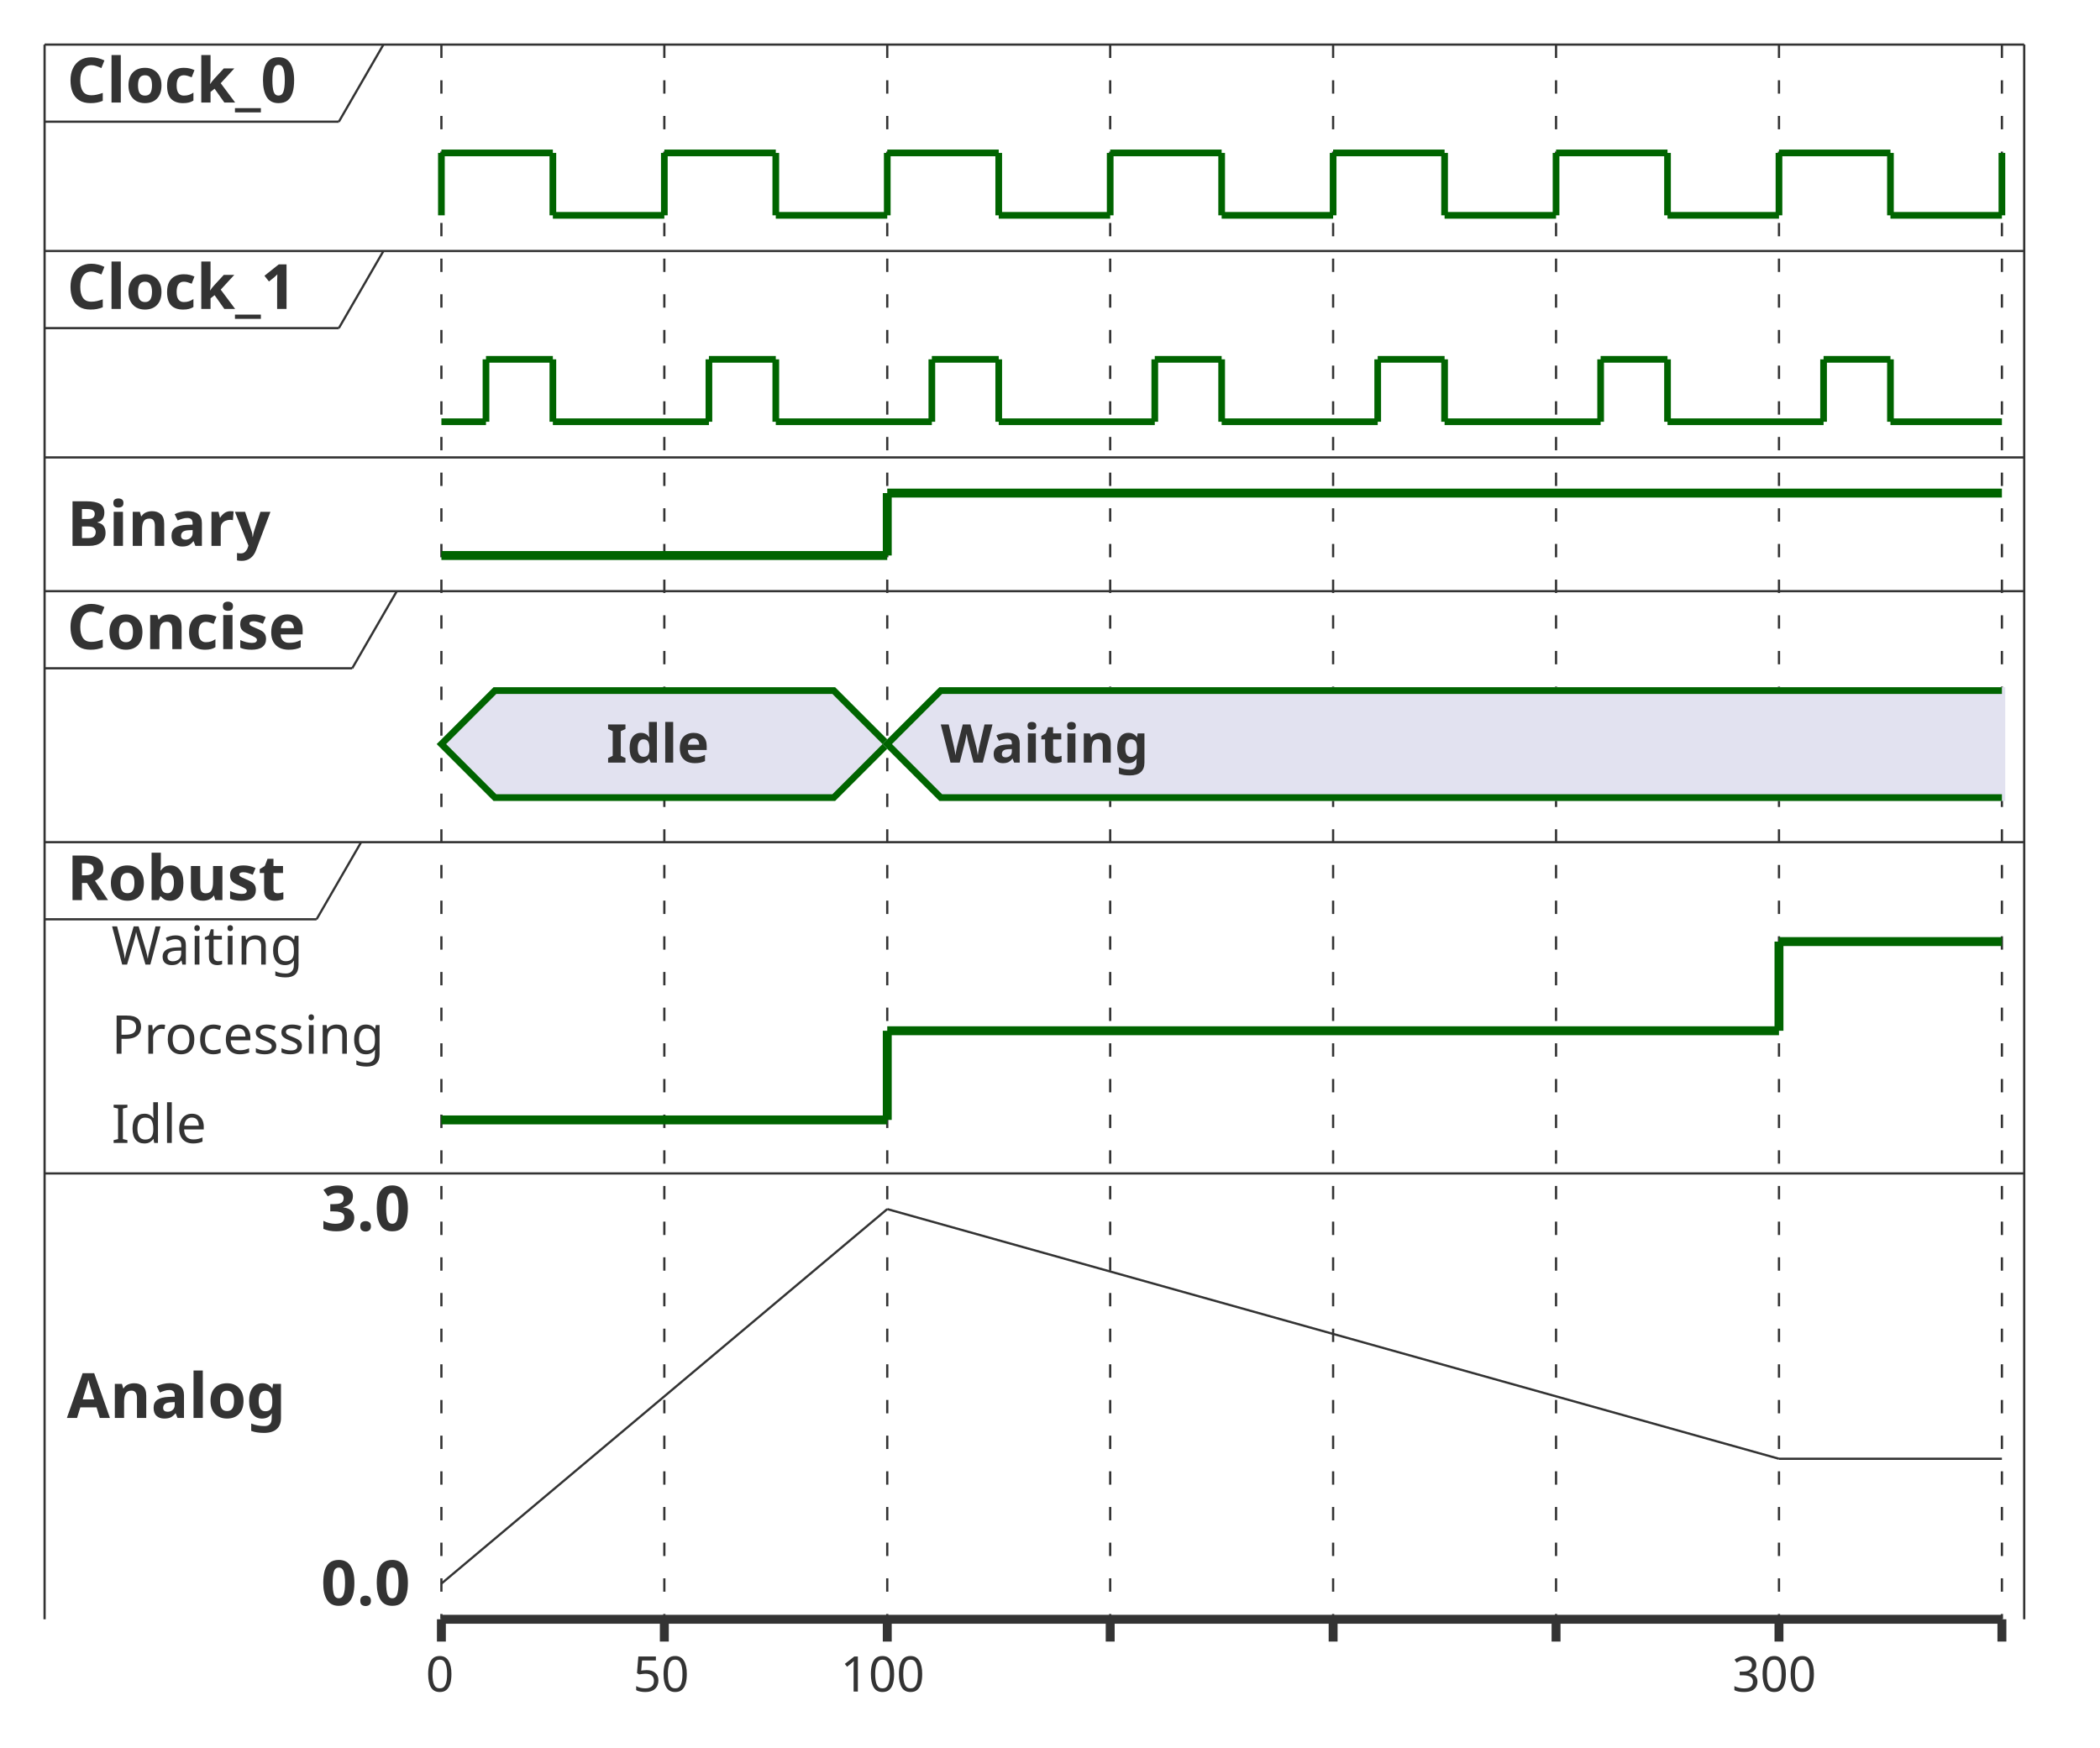
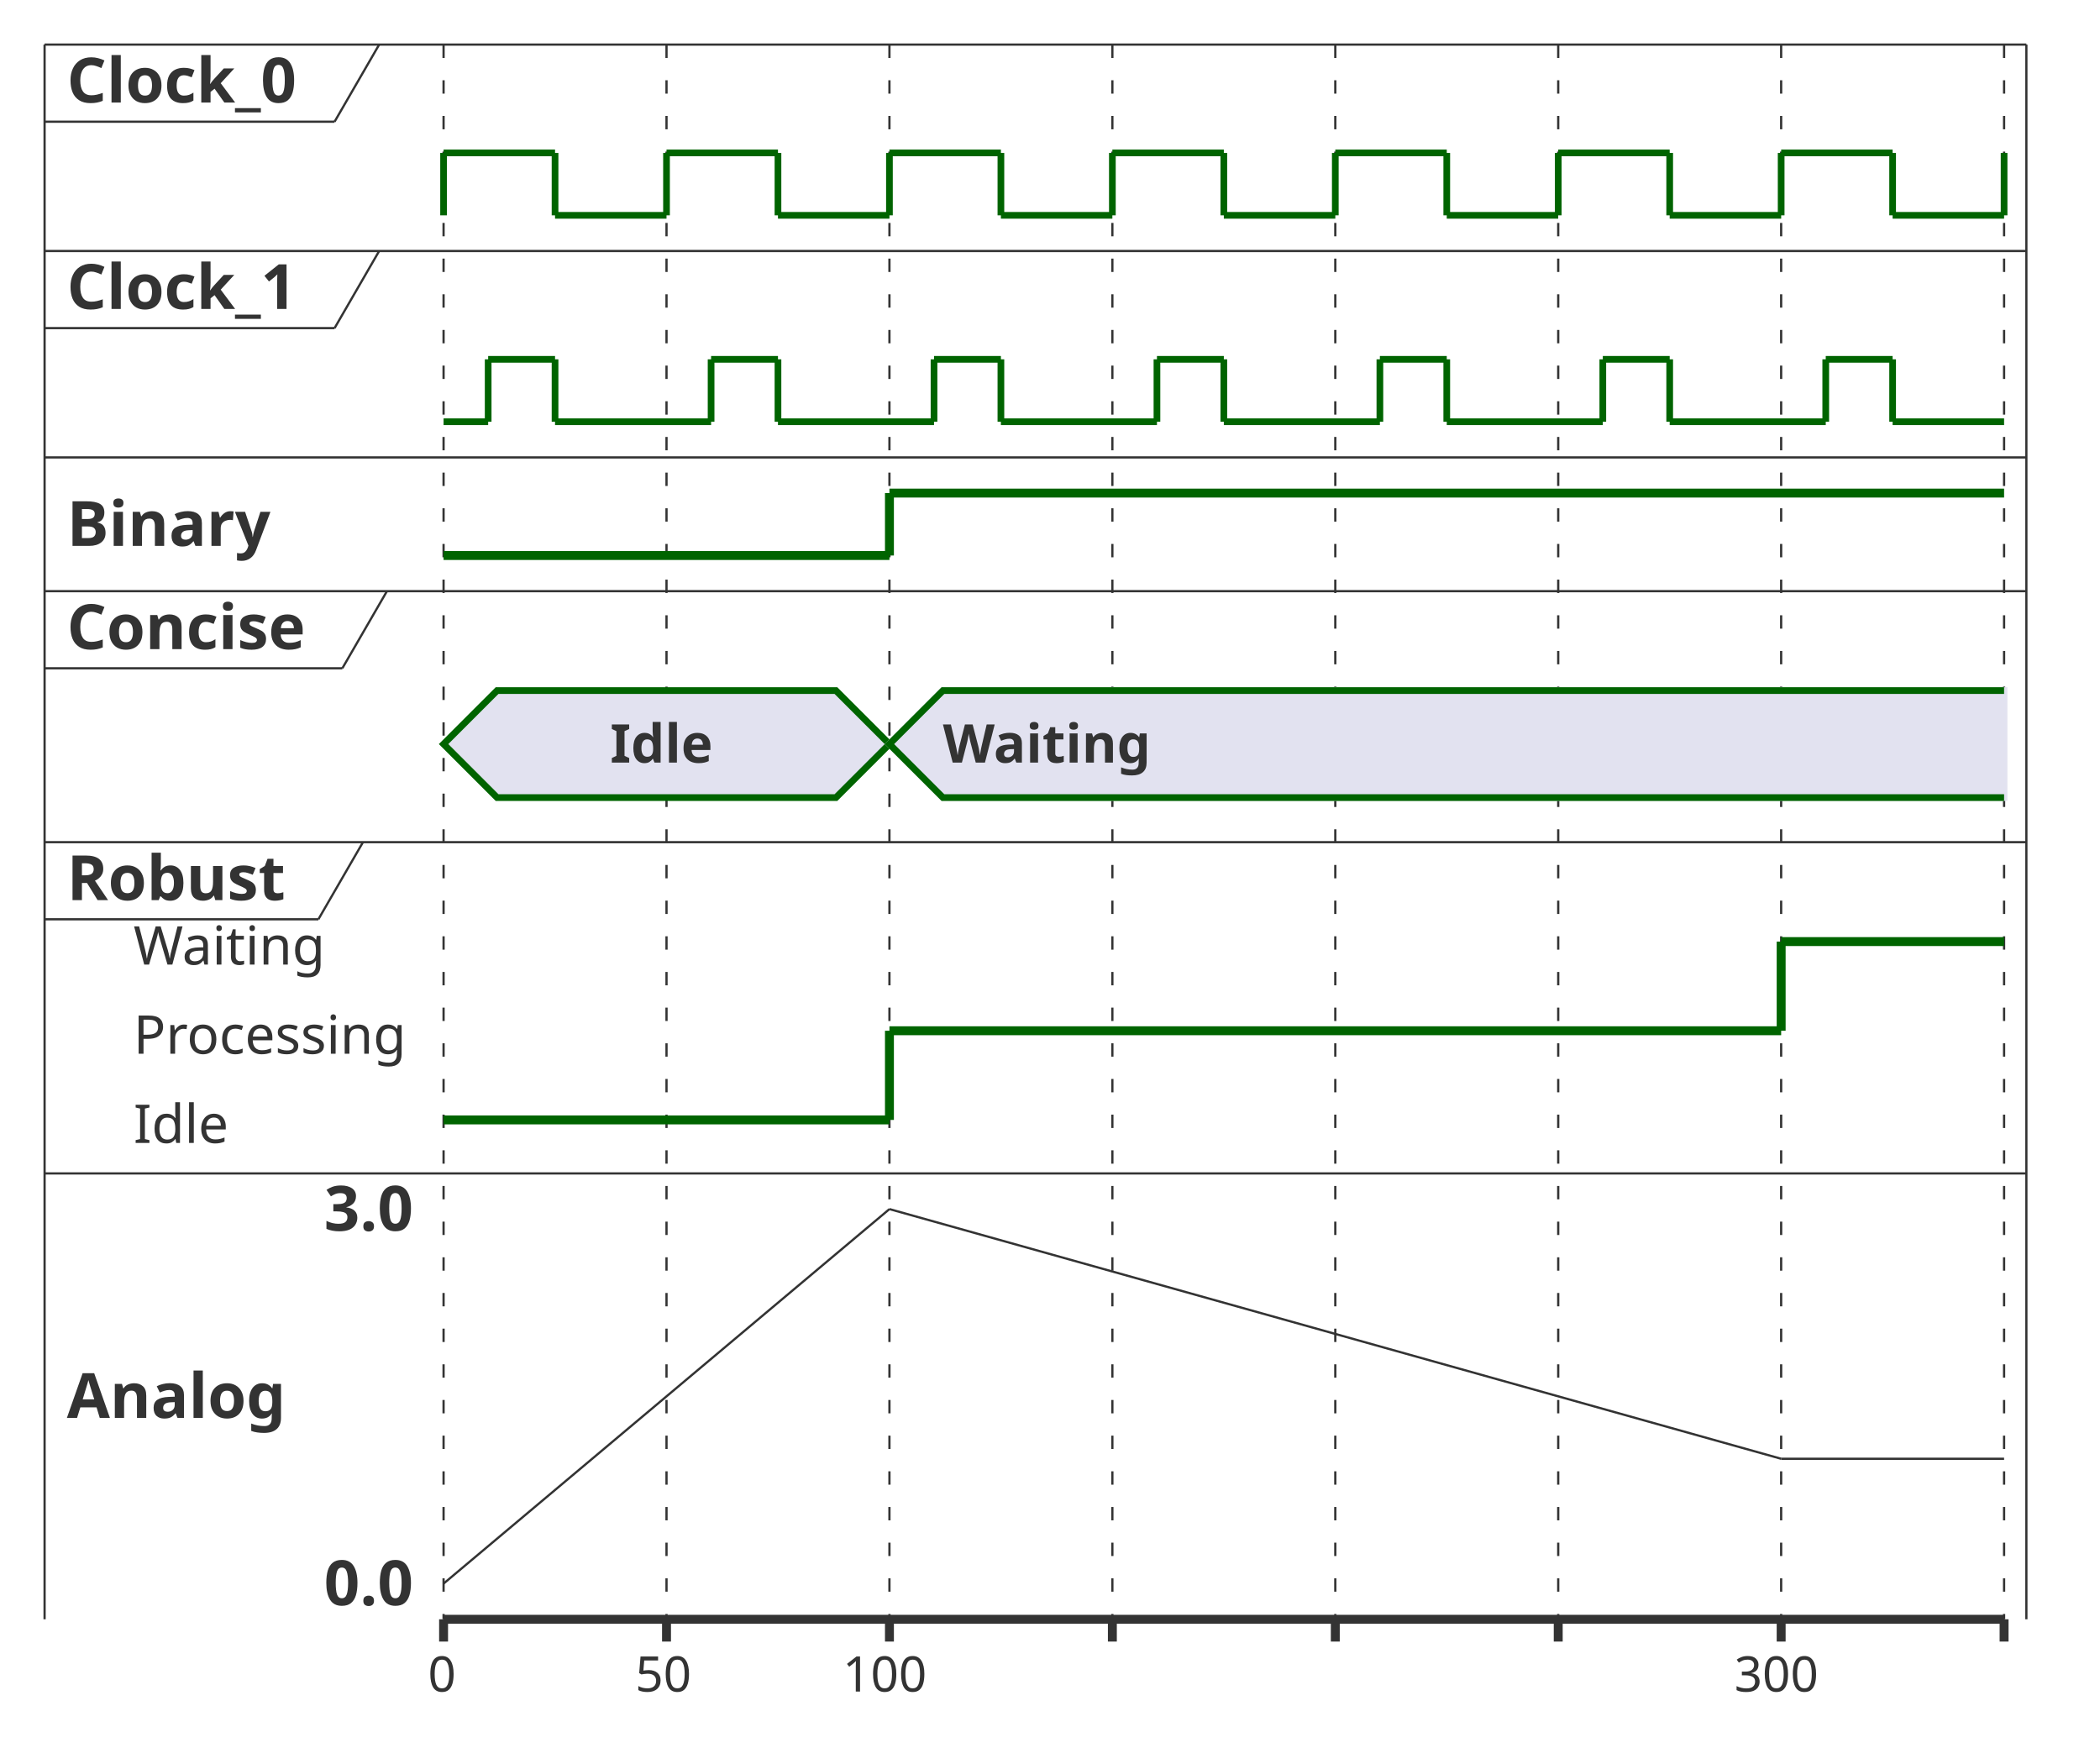
<svg xmlns="http://www.w3.org/2000/svg" contentStyleType="text/css" height="392px" preserveAspectRatio="none" style="width:471px;height:392px;background:#FFFFFF;" version="1.1" viewBox="0 0 471 392" width="471px" zoomAndPan="magnify">
  <defs />
  <g>
    <line style="stroke:#333333;stroke-width:0.5;" x1="10" x2="10" y1="10" y2="363.188" />
-     <line style="stroke:#333333;stroke-width:0.5;" x1="454" x2="454" y1="10" y2="363.188" />
-     <line style="stroke:#333333;stroke-width:0.5;stroke-dasharray:3.0,5.0;" x1="99" x2="99" y1="10" y2="363.188" />
-     <line style="stroke:#333333;stroke-width:0.5;stroke-dasharray:3.0,5.0;" x1="149" x2="149" y1="10" y2="363.188" />
-     <line style="stroke:#333333;stroke-width:0.5;stroke-dasharray:3.0,5.0;" x1="199" x2="199" y1="10" y2="363.188" />
-     <line style="stroke:#333333;stroke-width:0.5;stroke-dasharray:3.0,5.0;" x1="249" x2="249" y1="10" y2="363.188" />
-     <line style="stroke:#333333;stroke-width:0.5;stroke-dasharray:3.0,5.0;" x1="299" x2="299" y1="10" y2="363.188" />
-     <line style="stroke:#333333;stroke-width:0.5;stroke-dasharray:3.0,5.0;" x1="349" x2="349" y1="10" y2="363.188" />
-     <line style="stroke:#333333;stroke-width:0.5;stroke-dasharray:3.0,5.0;" x1="399" x2="399" y1="10" y2="363.188" />
-     <line style="stroke:#333333;stroke-width:0.5;stroke-dasharray:3.0,5.0;" x1="449" x2="449" y1="10" y2="363.188" />
-     <line style="stroke:#333333;stroke-width:0.5;" x1="10" x2="454" y1="10" y2="10" />
-     <text fill="#333333" font-family="sans-serif" font-size="14" font-weight="bold" lengthAdjust="spacing" textLength="60" x="15" y="22.995">Clock_0</text>
-     <line style="stroke:#333333;stroke-width:0.5;" x1="10" x2="76" y1="27.297" y2="27.297" />
-     <line style="stroke:#333333;stroke-width:0.5;" x1="76" x2="86" y1="27.297" y2="10" />
-     <line style="stroke:#006400;stroke-width:1.5;" x1="99" x2="99" y1="34.297" y2="48.297" />
-     <line style="stroke:#006400;stroke-width:1.5;" x1="99" x2="124" y1="34.297" y2="34.297" />
-     <line style="stroke:#006400;stroke-width:1.5;" x1="124" x2="124" y1="34.297" y2="48.297" />
-     <line style="stroke:#006400;stroke-width:1.5;" x1="124" x2="149" y1="48.297" y2="48.297" />
-     <line style="stroke:#006400;stroke-width:1.5;" x1="149" x2="149" y1="34.297" y2="48.297" />
-     <line style="stroke:#006400;stroke-width:1.5;" x1="149" x2="174" y1="34.297" y2="34.297" />
-     <line style="stroke:#006400;stroke-width:1.5;" x1="174" x2="174" y1="34.297" y2="48.297" />
-     <line style="stroke:#006400;stroke-width:1.5;" x1="174" x2="199" y1="48.297" y2="48.297" />
-     <line style="stroke:#006400;stroke-width:1.5;" x1="199" x2="199" y1="34.297" y2="48.297" />
-     <line style="stroke:#006400;stroke-width:1.5;" x1="199" x2="224" y1="34.297" y2="34.297" />
-     <line style="stroke:#006400;stroke-width:1.5;" x1="224" x2="224" y1="34.297" y2="48.297" />
-     <line style="stroke:#006400;stroke-width:1.5;" x1="224" x2="249" y1="48.297" y2="48.297" />
-     <line style="stroke:#006400;stroke-width:1.5;" x1="249" x2="249" y1="34.297" y2="48.297" />
-     <line style="stroke:#006400;stroke-width:1.5;" x1="249" x2="274" y1="34.297" y2="34.297" />
-     <line style="stroke:#006400;stroke-width:1.5;" x1="274" x2="274" y1="34.297" y2="48.297" />
-     <line style="stroke:#006400;stroke-width:1.5;" x1="274" x2="299" y1="48.297" y2="48.297" />
-     <line style="stroke:#006400;stroke-width:1.5;" x1="299" x2="299" y1="34.297" y2="48.297" />
-     <line style="stroke:#006400;stroke-width:1.5;" x1="299" x2="324" y1="34.297" y2="34.297" />
-     <line style="stroke:#006400;stroke-width:1.5;" x1="324" x2="324" y1="34.297" y2="48.297" />
-     <line style="stroke:#006400;stroke-width:1.5;" x1="324" x2="349" y1="48.297" y2="48.297" />
-     <line style="stroke:#006400;stroke-width:1.5;" x1="349" x2="349" y1="34.297" y2="48.297" />
-     <line style="stroke:#006400;stroke-width:1.5;" x1="349" x2="374" y1="34.297" y2="34.297" />
-     <line style="stroke:#006400;stroke-width:1.5;" x1="374" x2="374" y1="34.297" y2="48.297" />
-     <line style="stroke:#006400;stroke-width:1.5;" x1="374" x2="399" y1="48.297" y2="48.297" />
-     <line style="stroke:#006400;stroke-width:1.5;" x1="399" x2="399" y1="34.297" y2="48.297" />
-     <line style="stroke:#006400;stroke-width:1.5;" x1="399" x2="424" y1="34.297" y2="34.297" />
-     <line style="stroke:#006400;stroke-width:1.5;" x1="424" x2="424" y1="34.297" y2="48.297" />
-     <line style="stroke:#006400;stroke-width:1.5;" x1="424" x2="449" y1="48.297" y2="48.297" />
-     <line style="stroke:#006400;stroke-width:1.5;" x1="449" x2="449" y1="34.297" y2="48.297" />
-     <line style="stroke:#006400;stroke-width:1.5;" x1="449" x2="449" y1="34.297" y2="34.297" />
-     <line style="stroke:#333333;stroke-width:0.5;" x1="10" x2="454" y1="56.297" y2="56.297" />
-     <text fill="#333333" font-family="sans-serif" font-size="14" font-weight="bold" lengthAdjust="spacing" textLength="60" x="15" y="69.292">Clock_1</text>
-     <line style="stroke:#333333;stroke-width:0.5;" x1="10" x2="76" y1="73.594" y2="73.594" />
-     <line style="stroke:#333333;stroke-width:0.5;" x1="76" x2="86" y1="73.594" y2="56.297" />
-     <line style="stroke:#006400;stroke-width:1.5;" x1="99" x2="109" y1="94.594" y2="94.594" />
-     <line style="stroke:#006400;stroke-width:1.5;" x1="109" x2="109" y1="80.594" y2="94.594" />
-     <line style="stroke:#006400;stroke-width:1.5;" x1="109" x2="124" y1="80.594" y2="80.594" />
-     <line style="stroke:#006400;stroke-width:1.5;" x1="124" x2="124" y1="80.594" y2="94.594" />
-     <line style="stroke:#006400;stroke-width:1.5;" x1="124" x2="159" y1="94.594" y2="94.594" />
-     <line style="stroke:#006400;stroke-width:1.5;" x1="159" x2="159" y1="80.594" y2="94.594" />
-     <line style="stroke:#006400;stroke-width:1.5;" x1="159" x2="174" y1="80.594" y2="80.594" />
-     <line style="stroke:#006400;stroke-width:1.5;" x1="174" x2="174" y1="80.594" y2="94.594" />
-     <line style="stroke:#006400;stroke-width:1.5;" x1="174" x2="209" y1="94.594" y2="94.594" />
-     <line style="stroke:#006400;stroke-width:1.5;" x1="209" x2="209" y1="80.594" y2="94.594" />
-     <line style="stroke:#006400;stroke-width:1.5;" x1="209" x2="224" y1="80.594" y2="80.594" />
-     <line style="stroke:#006400;stroke-width:1.5;" x1="224" x2="224" y1="80.594" y2="94.594" />
-     <line style="stroke:#006400;stroke-width:1.5;" x1="224" x2="259" y1="94.594" y2="94.594" />
-     <line style="stroke:#006400;stroke-width:1.5;" x1="259" x2="259" y1="80.594" y2="94.594" />
-     <line style="stroke:#006400;stroke-width:1.5;" x1="259" x2="274" y1="80.594" y2="80.594" />
-     <line style="stroke:#006400;stroke-width:1.5;" x1="274" x2="274" y1="80.594" y2="94.594" />
-     <line style="stroke:#006400;stroke-width:1.5;" x1="274" x2="309" y1="94.594" y2="94.594" />
-     <line style="stroke:#006400;stroke-width:1.5;" x1="309" x2="309" y1="80.594" y2="94.594" />
-     <line style="stroke:#006400;stroke-width:1.5;" x1="309" x2="324" y1="80.594" y2="80.594" />
-     <line style="stroke:#006400;stroke-width:1.5;" x1="324" x2="324" y1="80.594" y2="94.594" />
-     <line style="stroke:#006400;stroke-width:1.5;" x1="324" x2="359" y1="94.594" y2="94.594" />
-     <line style="stroke:#006400;stroke-width:1.5;" x1="359" x2="359" y1="80.594" y2="94.594" />
-     <line style="stroke:#006400;stroke-width:1.5;" x1="359" x2="374" y1="80.594" y2="80.594" />
-     <line style="stroke:#006400;stroke-width:1.5;" x1="374" x2="374" y1="80.594" y2="94.594" />
-     <line style="stroke:#006400;stroke-width:1.5;" x1="374" x2="409" y1="94.594" y2="94.594" />
-     <line style="stroke:#006400;stroke-width:1.5;" x1="409" x2="409" y1="80.594" y2="94.594" />
-     <line style="stroke:#006400;stroke-width:1.5;" x1="409" x2="424" y1="80.594" y2="80.594" />
-     <line style="stroke:#006400;stroke-width:1.5;" x1="424" x2="424" y1="80.594" y2="94.594" />
-     <line style="stroke:#006400;stroke-width:1.5;" x1="424" x2="449" y1="94.594" y2="94.594" />
-     <line style="stroke:#333333;stroke-width:0.5;" x1="10" x2="454" y1="102.594" y2="102.594" />
-     <text fill="#333333" font-family="sans-serif" font-size="14" font-weight="bold" lengthAdjust="spacing" textLength="49" x="15" y="122.44">Binary</text>
-     <line style="stroke:#006400;stroke-width:2.0;" x1="99" x2="199" y1="124.594" y2="124.594" />
-     <line style="stroke:#006400;stroke-width:2.0;" x1="199" x2="199" y1="110.594" y2="124.594" />
-     <line style="stroke:#006400;stroke-width:2.0;" x1="199" x2="449" y1="110.594" y2="110.594" />
-     <line style="stroke:#333333;stroke-width:0.5;" x1="10" x2="454" y1="132.594" y2="132.594" />
-     <text fill="#333333" font-family="sans-serif" font-size="14" font-weight="bold" lengthAdjust="spacing" textLength="63" x="15" y="145.589">Concise</text>
-     <line style="stroke:#333333;stroke-width:0.5;" x1="10" x2="79" y1="149.891" y2="149.891" />
-     <line style="stroke:#333333;stroke-width:0.5;" x1="79" x2="89" y1="149.891" y2="132.594" />
-     <polygon fill="#E2E2F0" points="111,154.891,187,154.891,199,166.891,187,178.891,111,178.891,99,166.891" style="stroke:#006400;stroke-width:1.5;" />
-     <polygon fill="#E2E2F0" points="211,154.891,449,154.891,449,178.891,211,178.891,199,166.891" style="stroke:#E2E2F0;stroke-width:1.5;" />
-     <path d="M449,154.891 L211,154.891 L199,166.891 L211,178.891 L449,178.891 " fill="#E2E2F0" style="stroke:#006400;stroke-width:1.5;" />
-     <text fill="#333333" font-family="sans-serif" font-size="12" font-weight="bold" lengthAdjust="spacing" textLength="26" x="136" y="171.045">Idle</text>
-     <text fill="#333333" font-family="sans-serif" font-size="12" font-weight="bold" lengthAdjust="spacing" textLength="55" x="211" y="171.045">Waiting</text>
-     <line style="stroke:#333333;stroke-width:0.5;" x1="10" x2="454" y1="188.891" y2="188.891" />
-     <text fill="#333333" font-family="sans-serif" font-size="14" font-weight="bold" lengthAdjust="spacing" textLength="55" x="15" y="201.886">Robust</text>
-     <line style="stroke:#333333;stroke-width:0.5;" x1="10" x2="71" y1="206.188" y2="206.188" />
-     <line style="stroke:#333333;stroke-width:0.5;" x1="71" x2="81" y1="206.188" y2="188.891" />
-     <text fill="#333333" font-family="sans-serif" font-size="12" lengthAdjust="spacing" textLength="22" x="25" y="256.342">Idle</text>
-     <text fill="#333333" font-family="sans-serif" font-size="12" lengthAdjust="spacing" textLength="69" x="25" y="236.342">Processing</text>
-     <text fill="#333333" font-family="sans-serif" font-size="12" lengthAdjust="spacing" textLength="46" x="25" y="216.342">Waiting</text>
-     <line style="stroke:#006400;stroke-width:2.0;" x1="99" x2="199" y1="251.188" y2="251.188" />
-     <line style="stroke:#006400;stroke-width:2.0;" x1="199" x2="399" y1="231.188" y2="231.188" />
-     <line style="stroke:#006400;stroke-width:2.0;" x1="399" x2="449" y1="211.188" y2="211.188" />
-     <line style="stroke:#006400;stroke-width:2.0;" x1="199" x2="199" y1="231.188" y2="251.188" />
-     <line style="stroke:#006400;stroke-width:2.0;" x1="399" x2="399" y1="211.188" y2="231.188" />
-     <line style="stroke:#333333;stroke-width:0.5;" x1="10" x2="454" y1="263.188" y2="263.188" />
-     <text fill="#333333" font-family="sans-serif" font-size="14" font-weight="bold" lengthAdjust="spacing" textLength="54" x="15" y="318.034">Analog</text>
-     <text fill="#333333" font-family="sans-serif" font-size="14" font-weight="bold" lengthAdjust="spacing" textLength="25" x="72" y="360.034">0.0</text>
-     <text fill="#333333" font-family="sans-serif" font-size="14" font-weight="bold" lengthAdjust="spacing" textLength="25" x="72" y="276.034">3.0</text>
-     <line style="stroke:#333333;stroke-width:0.5;" x1="99" x2="99" y1="355.188" y2="355.188" />
-     <line style="stroke:#333333;stroke-width:0.5;" x1="99" x2="199" y1="355.188" y2="271.188" />
-     <line style="stroke:#333333;stroke-width:0.5;" x1="199" x2="399" y1="271.188" y2="327.188" />
-     <line style="stroke:#333333;stroke-width:0.5;" x1="399" x2="449" y1="327.188" y2="327.188" />
-     <line style="stroke:#333333;stroke-width:2.0;" x1="99" x2="99" y1="363.188" y2="368.188" />
-     <line style="stroke:#333333;stroke-width:2.0;" x1="149" x2="149" y1="363.188" y2="368.188" />
-     <line style="stroke:#333333;stroke-width:2.0;" x1="199" x2="199" y1="363.188" y2="368.188" />
-     <line style="stroke:#333333;stroke-width:2.0;" x1="249" x2="249" y1="363.188" y2="368.188" />
-     <line style="stroke:#333333;stroke-width:2.0;" x1="299" x2="299" y1="363.188" y2="368.188" />
-     <line style="stroke:#333333;stroke-width:2.0;" x1="349" x2="349" y1="363.188" y2="368.188" />
-     <line style="stroke:#333333;stroke-width:2.0;" x1="399" x2="399" y1="363.188" y2="368.188" />
-     <line style="stroke:#333333;stroke-width:2.0;" x1="449" x2="449" y1="363.188" y2="368.188" />
-     <line style="stroke:#333333;stroke-width:2.0;" x1="99" x2="449" y1="363.188" y2="363.188" />
-     <text fill="#333333" font-family="sans-serif" font-size="11" lengthAdjust="spacing" textLength="7" x="95.5" y="379.398">0</text>
-     <text fill="#333333" font-family="sans-serif" font-size="11" lengthAdjust="spacing" textLength="14" x="142" y="379.398">50</text>
-     <text fill="#333333" font-family="sans-serif" font-size="11" lengthAdjust="spacing" textLength="21" x="188.5" y="379.398">100</text>
-     <text fill="#333333" font-family="sans-serif" font-size="11" lengthAdjust="spacing" textLength="21" x="388.5" y="379.398">300</text>
+     <line style="stroke:#333333;stroke-width:0.5;" x1="454.488" x2="454.488" y1="10" y2="363.188" />
+     <line style="stroke:#333333;stroke-width:0.5;stroke-dasharray:3.0,5.0;" x1="99.488" x2="99.488" y1="10" y2="363.188" />
+     <line style="stroke:#333333;stroke-width:0.5;stroke-dasharray:3.0,5.0;" x1="149.488" x2="149.488" y1="10" y2="363.188" />
+     <line style="stroke:#333333;stroke-width:0.5;stroke-dasharray:3.0,5.0;" x1="199.488" x2="199.488" y1="10" y2="363.188" />
+     <line style="stroke:#333333;stroke-width:0.5;stroke-dasharray:3.0,5.0;" x1="249.488" x2="249.488" y1="10" y2="363.188" />
+     <line style="stroke:#333333;stroke-width:0.5;stroke-dasharray:3.0,5.0;" x1="299.488" x2="299.488" y1="10" y2="363.188" />
+     <line style="stroke:#333333;stroke-width:0.5;stroke-dasharray:3.0,5.0;" x1="349.488" x2="349.488" y1="10" y2="363.188" />
+     <line style="stroke:#333333;stroke-width:0.5;stroke-dasharray:3.0,5.0;" x1="399.488" x2="399.488" y1="10" y2="363.188" />
+     <line style="stroke:#333333;stroke-width:0.5;stroke-dasharray:3.0,5.0;" x1="449.488" x2="449.488" y1="10" y2="363.188" />
+     <line style="stroke:#333333;stroke-width:0.5;" x1="10" x2="454.488" y1="10" y2="10" />
+     <text fill="#333333" font-family="sans-serif" font-size="14" font-weight="bold" lengthAdjust="spacing" textLength="59.042" x="15" y="22.995">Clock_0</text>
+     <line style="stroke:#333333;stroke-width:0.5;" x1="10" x2="75.042" y1="27.297" y2="27.297" />
+     <line style="stroke:#333333;stroke-width:0.5;" x1="75.042" x2="85.042" y1="27.297" y2="10" />
+     <line style="stroke:#006400;stroke-width:1.5;" x1="99.488" x2="99.488" y1="34.297" y2="48.297" />
+     <line style="stroke:#006400;stroke-width:1.5;" x1="99.488" x2="124.488" y1="34.297" y2="34.297" />
+     <line style="stroke:#006400;stroke-width:1.5;" x1="124.488" x2="124.488" y1="34.297" y2="48.297" />
+     <line style="stroke:#006400;stroke-width:1.5;" x1="124.488" x2="149.488" y1="48.297" y2="48.297" />
+     <line style="stroke:#006400;stroke-width:1.5;" x1="149.488" x2="149.488" y1="34.297" y2="48.297" />
+     <line style="stroke:#006400;stroke-width:1.5;" x1="149.488" x2="174.488" y1="34.297" y2="34.297" />
+     <line style="stroke:#006400;stroke-width:1.5;" x1="174.488" x2="174.488" y1="34.297" y2="48.297" />
+     <line style="stroke:#006400;stroke-width:1.5;" x1="174.488" x2="199.488" y1="48.297" y2="48.297" />
+     <line style="stroke:#006400;stroke-width:1.5;" x1="199.488" x2="199.488" y1="34.297" y2="48.297" />
+     <line style="stroke:#006400;stroke-width:1.5;" x1="199.488" x2="224.488" y1="34.297" y2="34.297" />
+     <line style="stroke:#006400;stroke-width:1.5;" x1="224.488" x2="224.488" y1="34.297" y2="48.297" />
+     <line style="stroke:#006400;stroke-width:1.5;" x1="224.488" x2="249.488" y1="48.297" y2="48.297" />
+     <line style="stroke:#006400;stroke-width:1.5;" x1="249.488" x2="249.488" y1="34.297" y2="48.297" />
+     <line style="stroke:#006400;stroke-width:1.5;" x1="249.488" x2="274.488" y1="34.297" y2="34.297" />
+     <line style="stroke:#006400;stroke-width:1.5;" x1="274.488" x2="274.488" y1="34.297" y2="48.297" />
+     <line style="stroke:#006400;stroke-width:1.5;" x1="274.488" x2="299.488" y1="48.297" y2="48.297" />
+     <line style="stroke:#006400;stroke-width:1.5;" x1="299.488" x2="299.488" y1="34.297" y2="48.297" />
+     <line style="stroke:#006400;stroke-width:1.5;" x1="299.488" x2="324.488" y1="34.297" y2="34.297" />
+     <line style="stroke:#006400;stroke-width:1.5;" x1="324.488" x2="324.488" y1="34.297" y2="48.297" />
+     <line style="stroke:#006400;stroke-width:1.5;" x1="324.488" x2="349.488" y1="48.297" y2="48.297" />
+     <line style="stroke:#006400;stroke-width:1.5;" x1="349.488" x2="349.488" y1="34.297" y2="48.297" />
+     <line style="stroke:#006400;stroke-width:1.5;" x1="349.488" x2="374.488" y1="34.297" y2="34.297" />
+     <line style="stroke:#006400;stroke-width:1.5;" x1="374.488" x2="374.488" y1="34.297" y2="48.297" />
+     <line style="stroke:#006400;stroke-width:1.5;" x1="374.488" x2="399.488" y1="48.297" y2="48.297" />
+     <line style="stroke:#006400;stroke-width:1.5;" x1="399.488" x2="399.488" y1="34.297" y2="48.297" />
+     <line style="stroke:#006400;stroke-width:1.5;" x1="399.488" x2="424.488" y1="34.297" y2="34.297" />
+     <line style="stroke:#006400;stroke-width:1.5;" x1="424.488" x2="424.488" y1="34.297" y2="48.297" />
+     <line style="stroke:#006400;stroke-width:1.5;" x1="424.488" x2="449.488" y1="48.297" y2="48.297" />
+     <line style="stroke:#006400;stroke-width:1.5;" x1="449.488" x2="449.488" y1="34.297" y2="48.297" />
+     <line style="stroke:#006400;stroke-width:1.5;" x1="449.488" x2="449.488" y1="34.297" y2="34.297" />
+     <line style="stroke:#333333;stroke-width:0.5;" x1="10" x2="454.488" y1="56.297" y2="56.297" />
+     <text fill="#333333" font-family="sans-serif" font-size="14" font-weight="bold" lengthAdjust="spacing" textLength="59.042" x="15" y="69.292">Clock_1</text>
+     <line style="stroke:#333333;stroke-width:0.5;" x1="10" x2="75.042" y1="73.594" y2="73.594" />
+     <line style="stroke:#333333;stroke-width:0.5;" x1="75.042" x2="85.042" y1="73.594" y2="56.297" />
+     <line style="stroke:#006400;stroke-width:1.5;" x1="99.488" x2="109.488" y1="94.594" y2="94.594" />
+     <line style="stroke:#006400;stroke-width:1.5;" x1="109.488" x2="109.488" y1="80.594" y2="94.594" />
+     <line style="stroke:#006400;stroke-width:1.5;" x1="109.488" x2="124.488" y1="80.594" y2="80.594" />
+     <line style="stroke:#006400;stroke-width:1.5;" x1="124.488" x2="124.488" y1="80.594" y2="94.594" />
+     <line style="stroke:#006400;stroke-width:1.5;" x1="124.488" x2="159.488" y1="94.594" y2="94.594" />
+     <line style="stroke:#006400;stroke-width:1.5;" x1="159.488" x2="159.488" y1="80.594" y2="94.594" />
+     <line style="stroke:#006400;stroke-width:1.5;" x1="159.488" x2="174.488" y1="80.594" y2="80.594" />
+     <line style="stroke:#006400;stroke-width:1.5;" x1="174.488" x2="174.488" y1="80.594" y2="94.594" />
+     <line style="stroke:#006400;stroke-width:1.5;" x1="174.488" x2="209.488" y1="94.594" y2="94.594" />
+     <line style="stroke:#006400;stroke-width:1.5;" x1="209.488" x2="209.488" y1="80.594" y2="94.594" />
+     <line style="stroke:#006400;stroke-width:1.5;" x1="209.488" x2="224.488" y1="80.594" y2="80.594" />
+     <line style="stroke:#006400;stroke-width:1.5;" x1="224.488" x2="224.488" y1="80.594" y2="94.594" />
+     <line style="stroke:#006400;stroke-width:1.5;" x1="224.488" x2="259.488" y1="94.594" y2="94.594" />
+     <line style="stroke:#006400;stroke-width:1.5;" x1="259.488" x2="259.488" y1="80.594" y2="94.594" />
+     <line style="stroke:#006400;stroke-width:1.5;" x1="259.488" x2="274.488" y1="80.594" y2="80.594" />
+     <line style="stroke:#006400;stroke-width:1.5;" x1="274.488" x2="274.488" y1="80.594" y2="94.594" />
+     <line style="stroke:#006400;stroke-width:1.5;" x1="274.488" x2="309.488" y1="94.594" y2="94.594" />
+     <line style="stroke:#006400;stroke-width:1.5;" x1="309.488" x2="309.488" y1="80.594" y2="94.594" />
+     <line style="stroke:#006400;stroke-width:1.5;" x1="309.488" x2="324.488" y1="80.594" y2="80.594" />
+     <line style="stroke:#006400;stroke-width:1.5;" x1="324.488" x2="324.488" y1="80.594" y2="94.594" />
+     <line style="stroke:#006400;stroke-width:1.5;" x1="324.488" x2="359.488" y1="94.594" y2="94.594" />
+     <line style="stroke:#006400;stroke-width:1.5;" x1="359.488" x2="359.488" y1="80.594" y2="94.594" />
+     <line style="stroke:#006400;stroke-width:1.5;" x1="359.488" x2="374.488" y1="80.594" y2="80.594" />
+     <line style="stroke:#006400;stroke-width:1.5;" x1="374.488" x2="374.488" y1="80.594" y2="94.594" />
+     <line style="stroke:#006400;stroke-width:1.5;" x1="374.488" x2="409.488" y1="94.594" y2="94.594" />
+     <line style="stroke:#006400;stroke-width:1.5;" x1="409.488" x2="409.488" y1="80.594" y2="94.594" />
+     <line style="stroke:#006400;stroke-width:1.5;" x1="409.488" x2="424.488" y1="80.594" y2="80.594" />
+     <line style="stroke:#006400;stroke-width:1.5;" x1="424.488" x2="424.488" y1="80.594" y2="94.594" />
+     <line style="stroke:#006400;stroke-width:1.5;" x1="424.488" x2="449.488" y1="94.594" y2="94.594" />
+     <line style="stroke:#333333;stroke-width:0.5;" x1="10" x2="454.488" y1="102.594" y2="102.594" />
+     <text fill="#333333" font-family="sans-serif" font-size="14" font-weight="bold" lengthAdjust="spacing" textLength="50.914" x="15" y="122.44">Binary</text>
+     <line style="stroke:#006400;stroke-width:2.0;" x1="99.488" x2="199.488" y1="124.594" y2="124.594" />
+     <line style="stroke:#006400;stroke-width:2.0;" x1="199.488" x2="199.488" y1="110.594" y2="124.594" />
+     <line style="stroke:#006400;stroke-width:2.0;" x1="199.488" x2="449.488" y1="110.594" y2="110.594" />
+     <line style="stroke:#333333;stroke-width:0.5;" x1="10" x2="454.488" y1="132.594" y2="132.594" />
+     <text fill="#333333" font-family="sans-serif" font-size="14" font-weight="bold" lengthAdjust="spacing" textLength="60.785" x="15" y="145.589">Concise</text>
+     <line style="stroke:#333333;stroke-width:0.5;" x1="10" x2="76.785" y1="149.891" y2="149.891" />
+     <line style="stroke:#333333;stroke-width:0.5;" x1="76.785" x2="86.785" y1="149.891" y2="132.594" />
+     <polygon fill="#E2E2F0" points="111.488,154.891,187.488,154.891,199.488,166.891,187.488,178.891,111.488,178.891,99.488,166.891" style="stroke:#006400;stroke-width:1.5;" />
+     <polygon fill="#E2E2F0" points="211.488,154.891,449.488,154.891,449.488,178.891,211.488,178.891,199.488,166.891" style="stroke:#E2E2F0;stroke-width:1.5;" />
+     <path d="M449.488,154.891 L211.488,154.891 L199.488,166.891 L211.488,178.891 L449.488,178.891 " fill="#E2E2F0" style="stroke:#006400;stroke-width:1.5;" />
+     <text fill="#333333" font-family="sans-serif" font-size="12" font-weight="bold" lengthAdjust="spacing" textLength="25.307" x="136.835" y="171.045">Idle</text>
+     <text fill="#333333" font-family="sans-serif" font-size="12" font-weight="bold" lengthAdjust="spacing" textLength="52.43" x="211.488" y="171.045">Waiting</text>
+     <line style="stroke:#333333;stroke-width:0.5;" x1="10" x2="454.488" y1="188.891" y2="188.891" />
+     <text fill="#333333" font-family="sans-serif" font-size="14" font-weight="bold" lengthAdjust="spacing" textLength="55.412" x="15" y="201.886">Robust</text>
+     <line style="stroke:#333333;stroke-width:0.5;" x1="10" x2="71.412" y1="206.188" y2="206.188" />
+     <line style="stroke:#333333;stroke-width:0.5;" x1="71.412" x2="81.412" y1="206.188" y2="188.891" />
+     <text fill="#333333" font-family="sans-serif" font-size="12" lengthAdjust="spacing" textLength="21.873" x="29.936" y="256.342">Idle</text>
+     <text fill="#333333" font-family="sans-serif" font-size="12" lengthAdjust="spacing" textLength="64.553" x="29.936" y="236.342">Processing</text>
+     <text fill="#333333" font-family="sans-serif" font-size="12" lengthAdjust="spacing" textLength="45.815" x="29.936" y="216.342">Waiting</text>
+     <line style="stroke:#006400;stroke-width:2.0;" x1="99.488" x2="199.488" y1="251.188" y2="251.188" />
+     <line style="stroke:#006400;stroke-width:2.0;" x1="199.488" x2="399.488" y1="231.188" y2="231.188" />
+     <line style="stroke:#006400;stroke-width:2.0;" x1="399.488" x2="449.488" y1="211.188" y2="211.188" />
+     <line style="stroke:#006400;stroke-width:2.0;" x1="199.488" x2="199.488" y1="231.188" y2="251.188" />
+     <line style="stroke:#006400;stroke-width:2.0;" x1="399.488" x2="399.488" y1="211.188" y2="231.188" />
+     <line style="stroke:#333333;stroke-width:0.5;" x1="10" x2="454.488" y1="263.188" y2="263.188" />
+     <text fill="#333333" font-family="sans-serif" font-size="14" font-weight="bold" lengthAdjust="spacing" textLength="54.688" x="15" y="318.034">Analog</text>
+     <text fill="#333333" font-family="sans-serif" font-size="14" font-weight="bold" lengthAdjust="spacing" textLength="24.801" x="72.688" y="360.034">0.0</text>
+     <text fill="#333333" font-family="sans-serif" font-size="14" font-weight="bold" lengthAdjust="spacing" textLength="24.801" x="72.688" y="276.034">3.0</text>
+     <line style="stroke:#333333;stroke-width:0.5;" x1="99.488" x2="99.488" y1="355.188" y2="355.188" />
+     <line style="stroke:#333333;stroke-width:0.5;" x1="99.488" x2="199.488" y1="355.188" y2="271.188" />
+     <line style="stroke:#333333;stroke-width:0.5;" x1="199.488" x2="399.488" y1="271.188" y2="327.188" />
+     <line style="stroke:#333333;stroke-width:0.5;" x1="399.488" x2="449.488" y1="327.188" y2="327.188" />
+     <line style="stroke:#333333;stroke-width:2.0;" x1="99.488" x2="99.488" y1="363.188" y2="368.188" />
+     <line style="stroke:#333333;stroke-width:2.0;" x1="149.488" x2="149.488" y1="363.188" y2="368.188" />
+     <line style="stroke:#333333;stroke-width:2.0;" x1="199.488" x2="199.488" y1="363.188" y2="368.188" />
+     <line style="stroke:#333333;stroke-width:2.0;" x1="249.488" x2="249.488" y1="363.188" y2="368.188" />
+     <line style="stroke:#333333;stroke-width:2.0;" x1="299.488" x2="299.488" y1="363.188" y2="368.188" />
+     <line style="stroke:#333333;stroke-width:2.0;" x1="349.488" x2="349.488" y1="363.188" y2="368.188" />
+     <line style="stroke:#333333;stroke-width:2.0;" x1="399.488" x2="399.488" y1="363.188" y2="368.188" />
+     <line style="stroke:#333333;stroke-width:2.0;" x1="449.488" x2="449.488" y1="363.188" y2="368.188" />
+     <line style="stroke:#333333;stroke-width:2.0;" x1="99.488" x2="449.488" y1="363.188" y2="363.188" />
+     <text fill="#333333" font-family="sans-serif" font-size="11" lengthAdjust="spacing" textLength="6.998" x="95.989" y="379.398">0</text>
+     <text fill="#333333" font-family="sans-serif" font-size="11" lengthAdjust="spacing" textLength="13.997" x="142.49" y="379.398">50</text>
+     <text fill="#333333" font-family="sans-serif" font-size="11" lengthAdjust="spacing" textLength="20.996" x="188.99" y="379.398">100</text>
+     <text fill="#333333" font-family="sans-serif" font-size="11" lengthAdjust="spacing" textLength="20.996" x="388.99" y="379.398">300</text>
  </g>
</svg>
